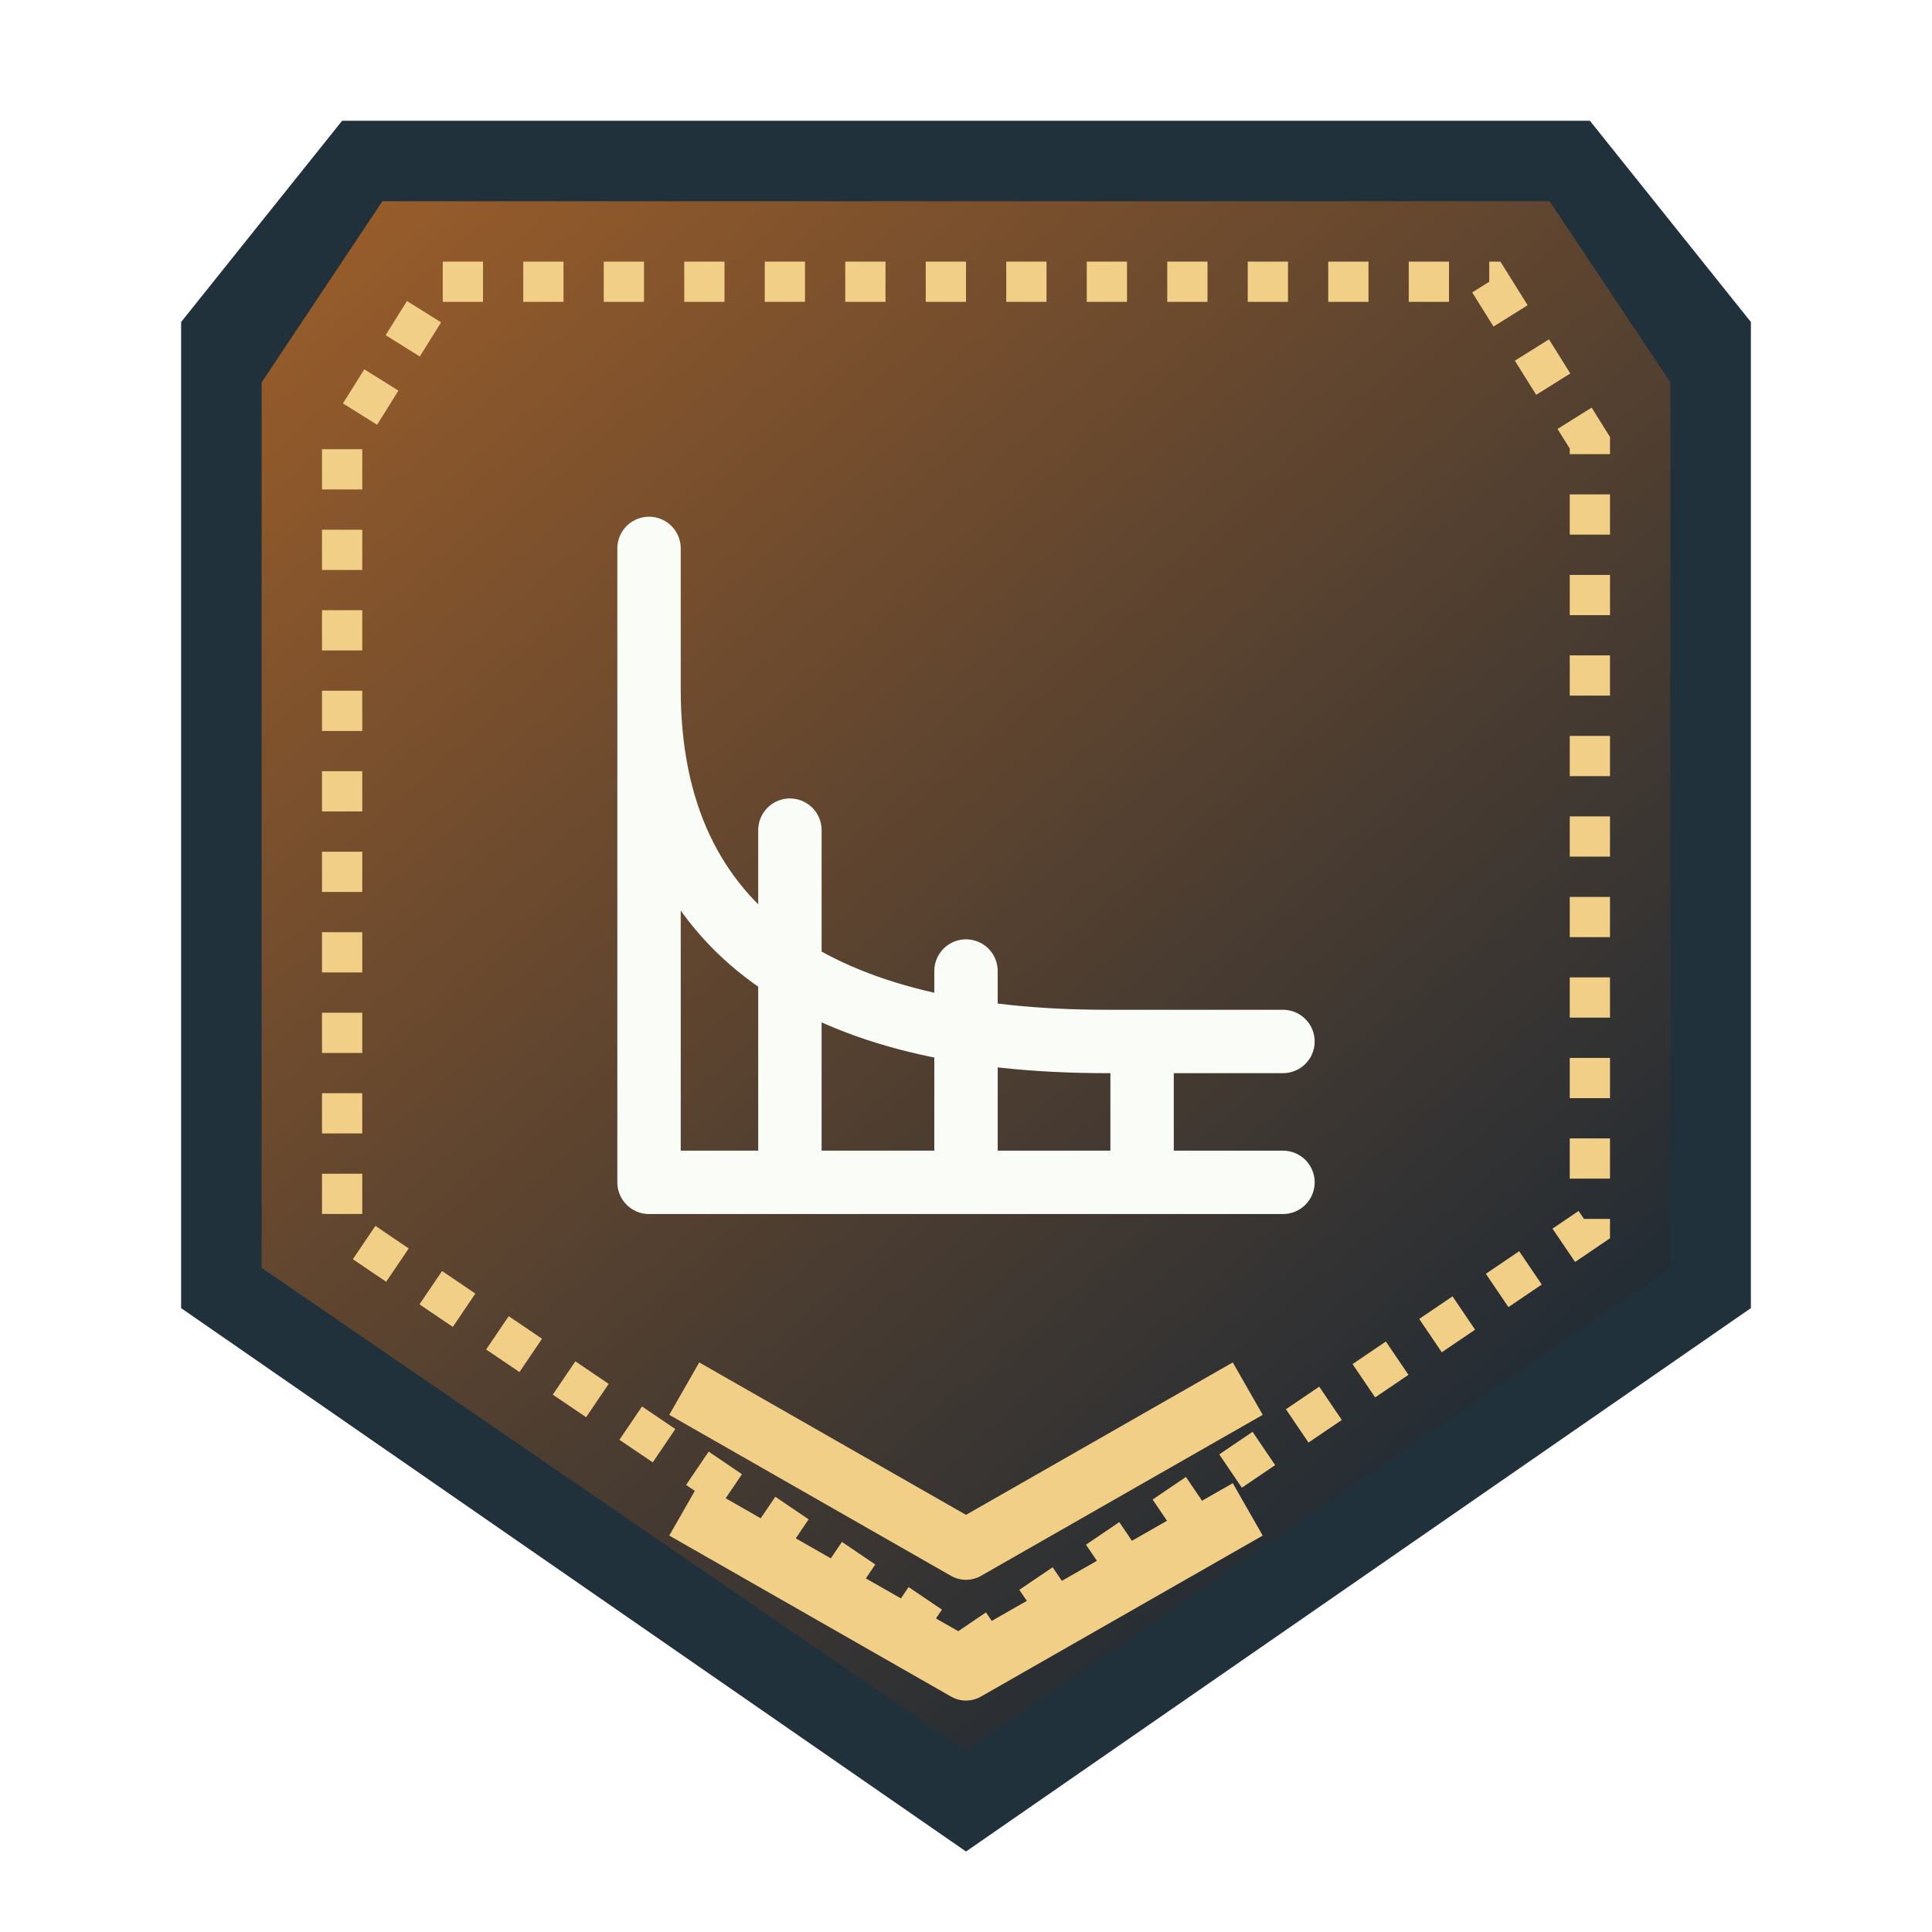
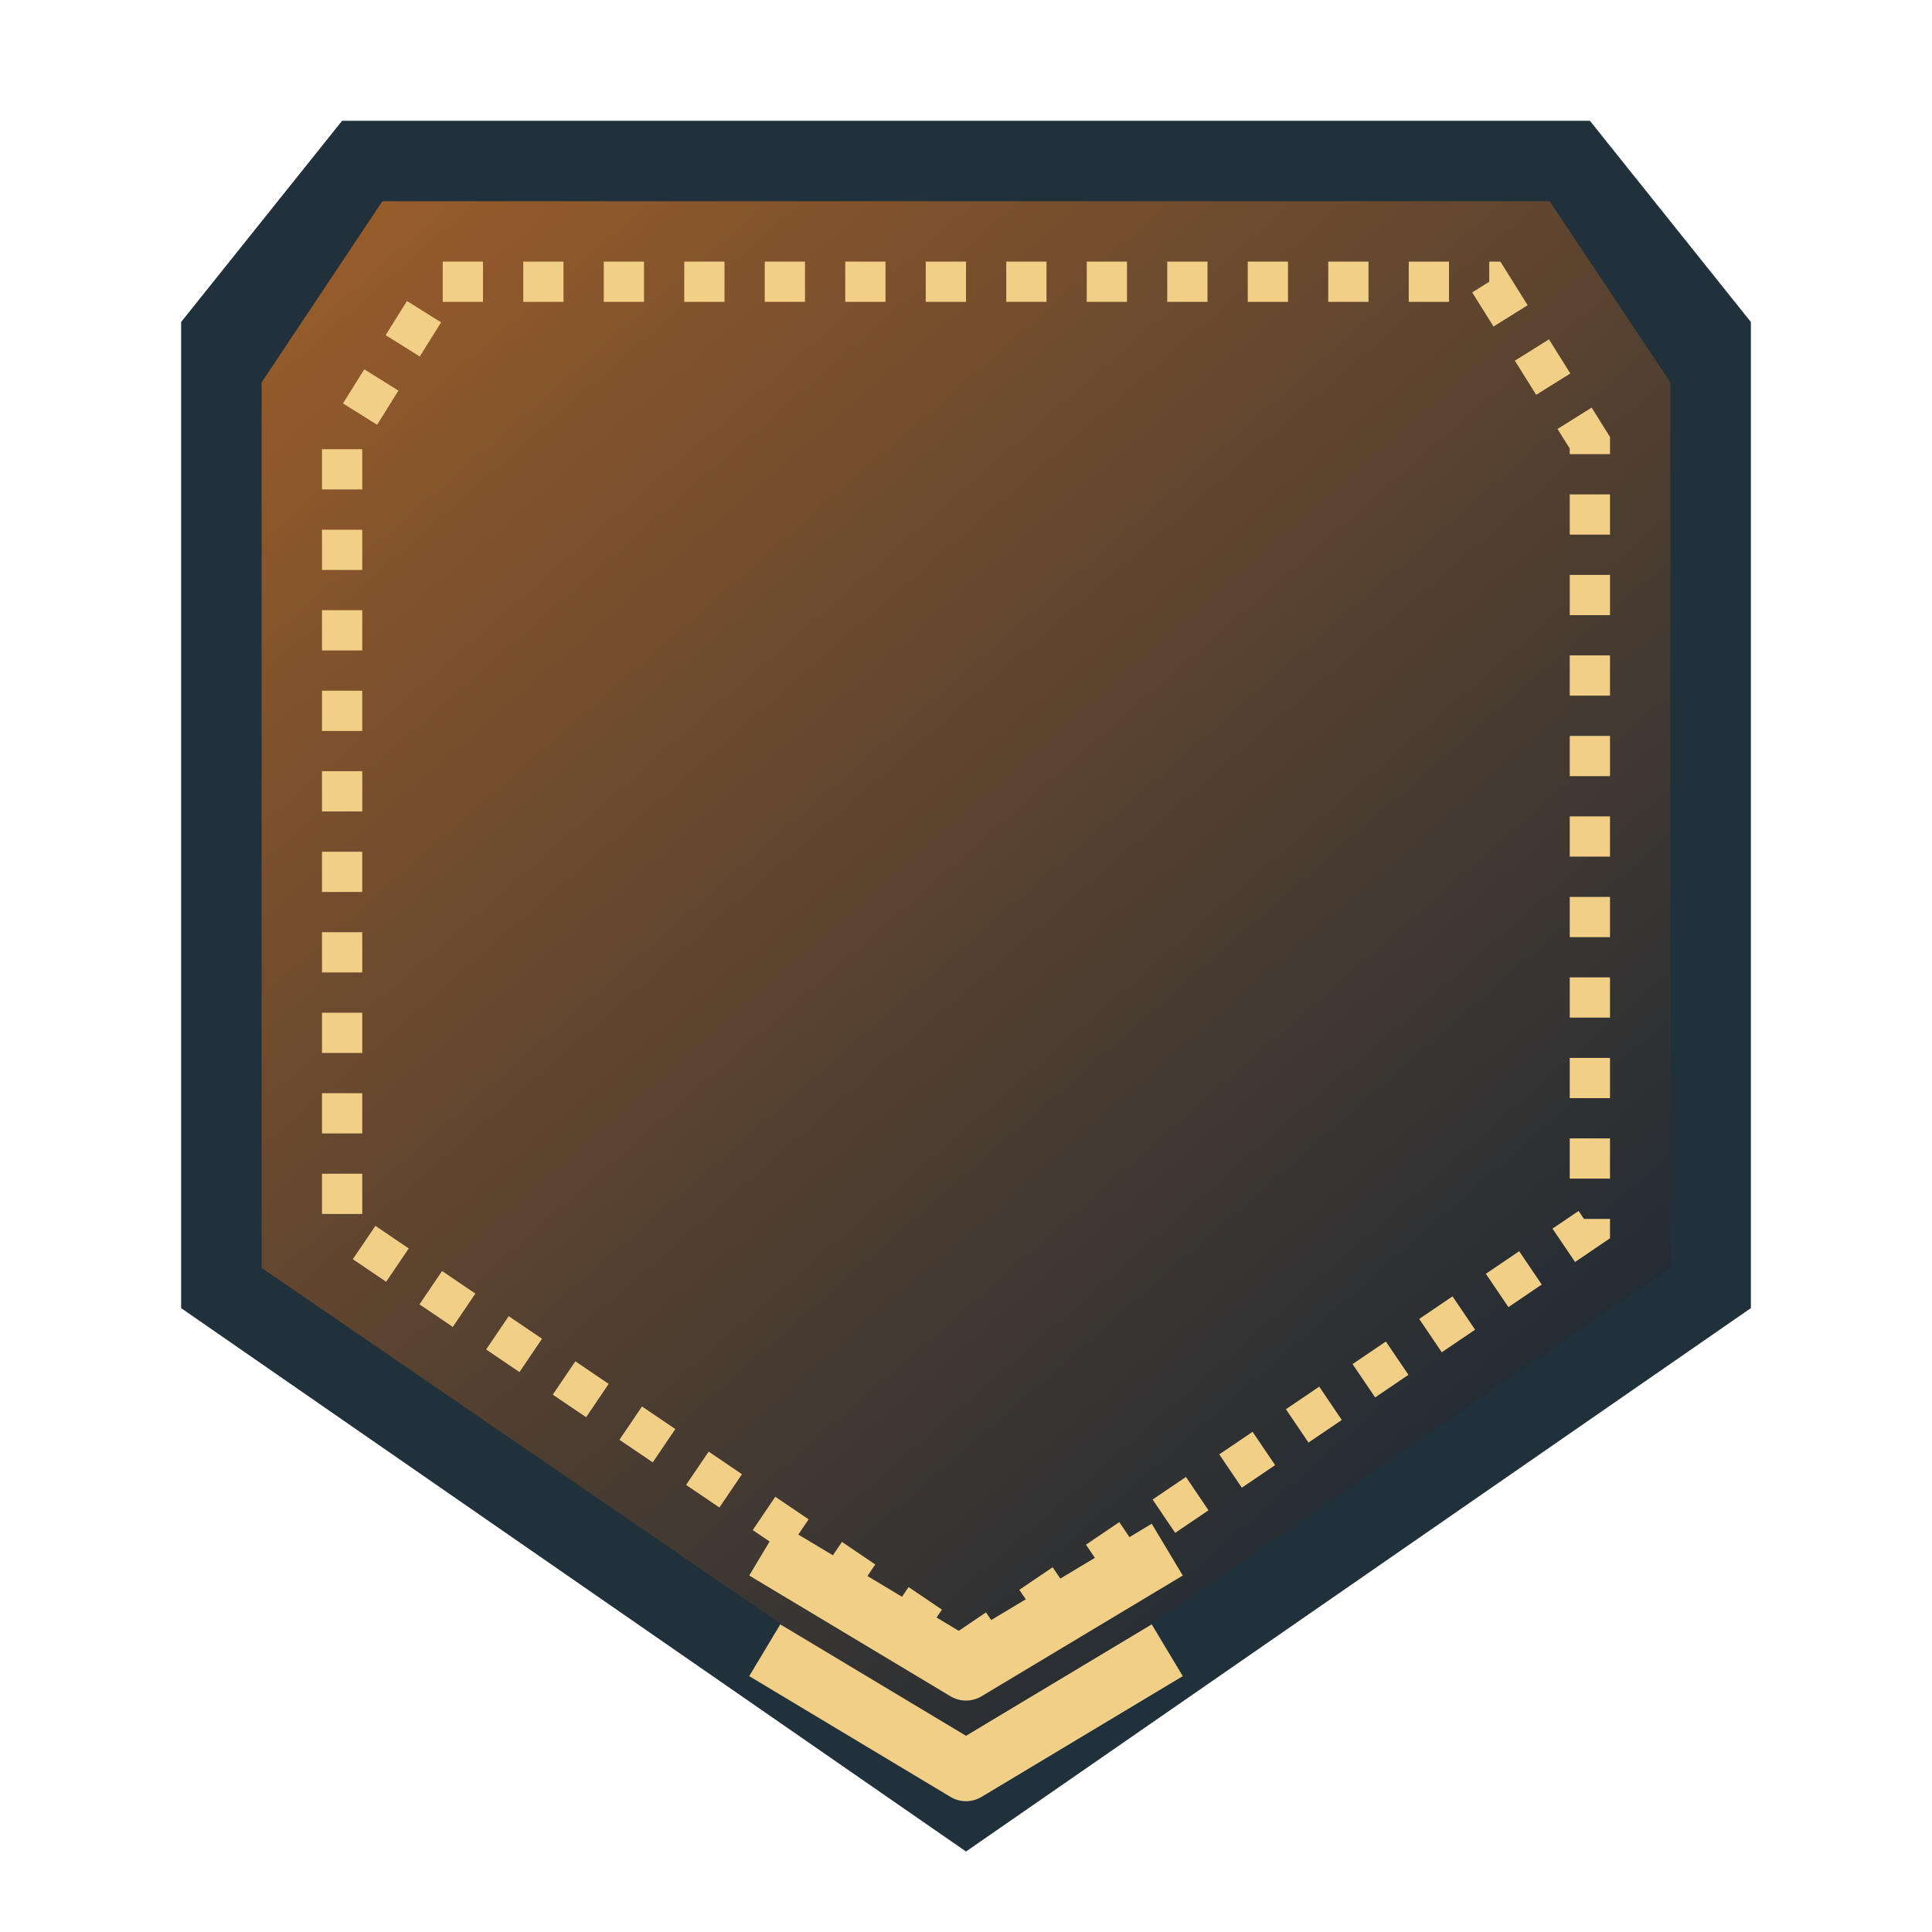
<svg xmlns="http://www.w3.org/2000/svg" viewBox="0 0 96 96">
  <defs>
    <linearGradient id="cloth" x2=".8" y2="1">
      <stop stop-color="#9c5e2a" />
      <stop offset="1" stop-color="#172735" />
    </linearGradient>
  </defs>
  <path d="M17 6h62l8 10v49L48 92 9 65V16Z" fill="#20313b" />
  <path d="M19 10h58l6 9v44L48 87 13 63V19Z" fill="url(#cloth)" />
  <path d="M22 14h52l5 8v39L48 82 17 61V22Z" fill="none" stroke="#f1cf87" stroke-width="2" stroke-dasharray="2 2" />
-   <g transform="translate(27 22) scale(1.75)" fill="none" stroke="#f9fcf7" stroke-width="1.8" stroke-linecap="round" stroke-linejoin="round">
-     <path d="M3 3v4c0 7 5 10 13 10h5M3 7v14m0 0h18M7 11v10m5-6v6m5-4v4" />
-   </g>
-   <path d="m34 69 14 8 14-8m-28 6 14 8 14-8" fill="none" stroke="#f1cf87" stroke-width="3" stroke-linejoin="round" />
+   <path d="m38 77 10 6 10-6m-20 5 10 6 10-6" fill="none" stroke="#f1cf87" stroke-width="3" stroke-linejoin="round" />
</svg>
